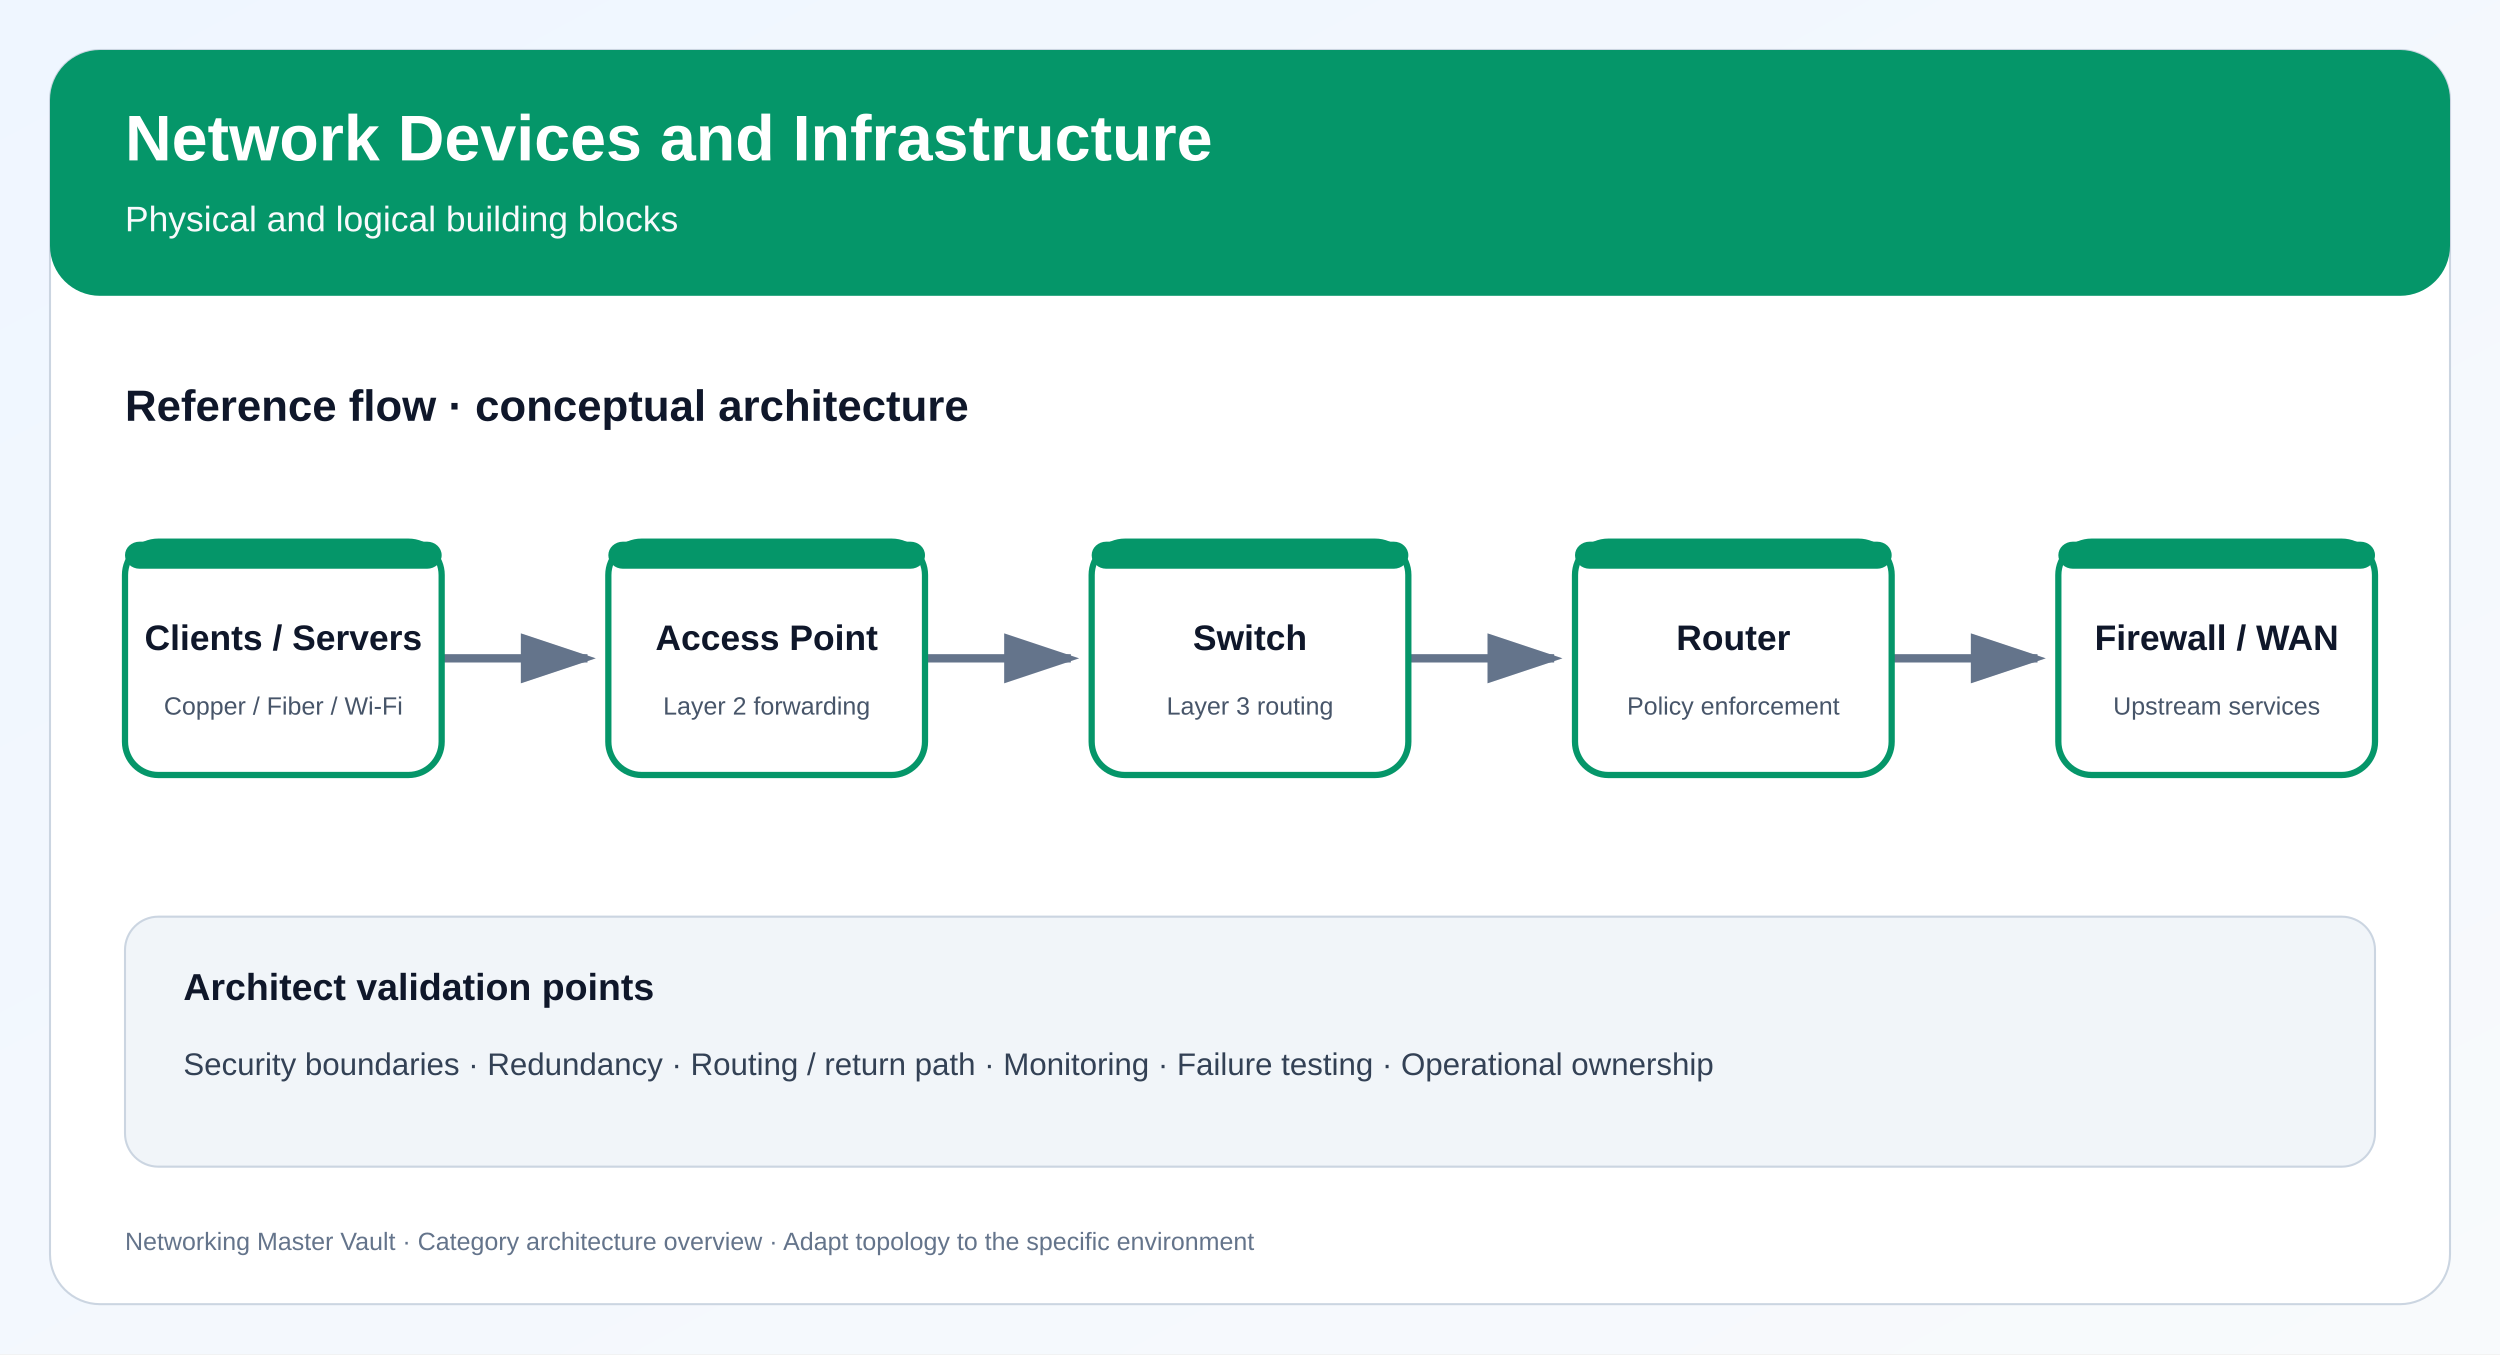
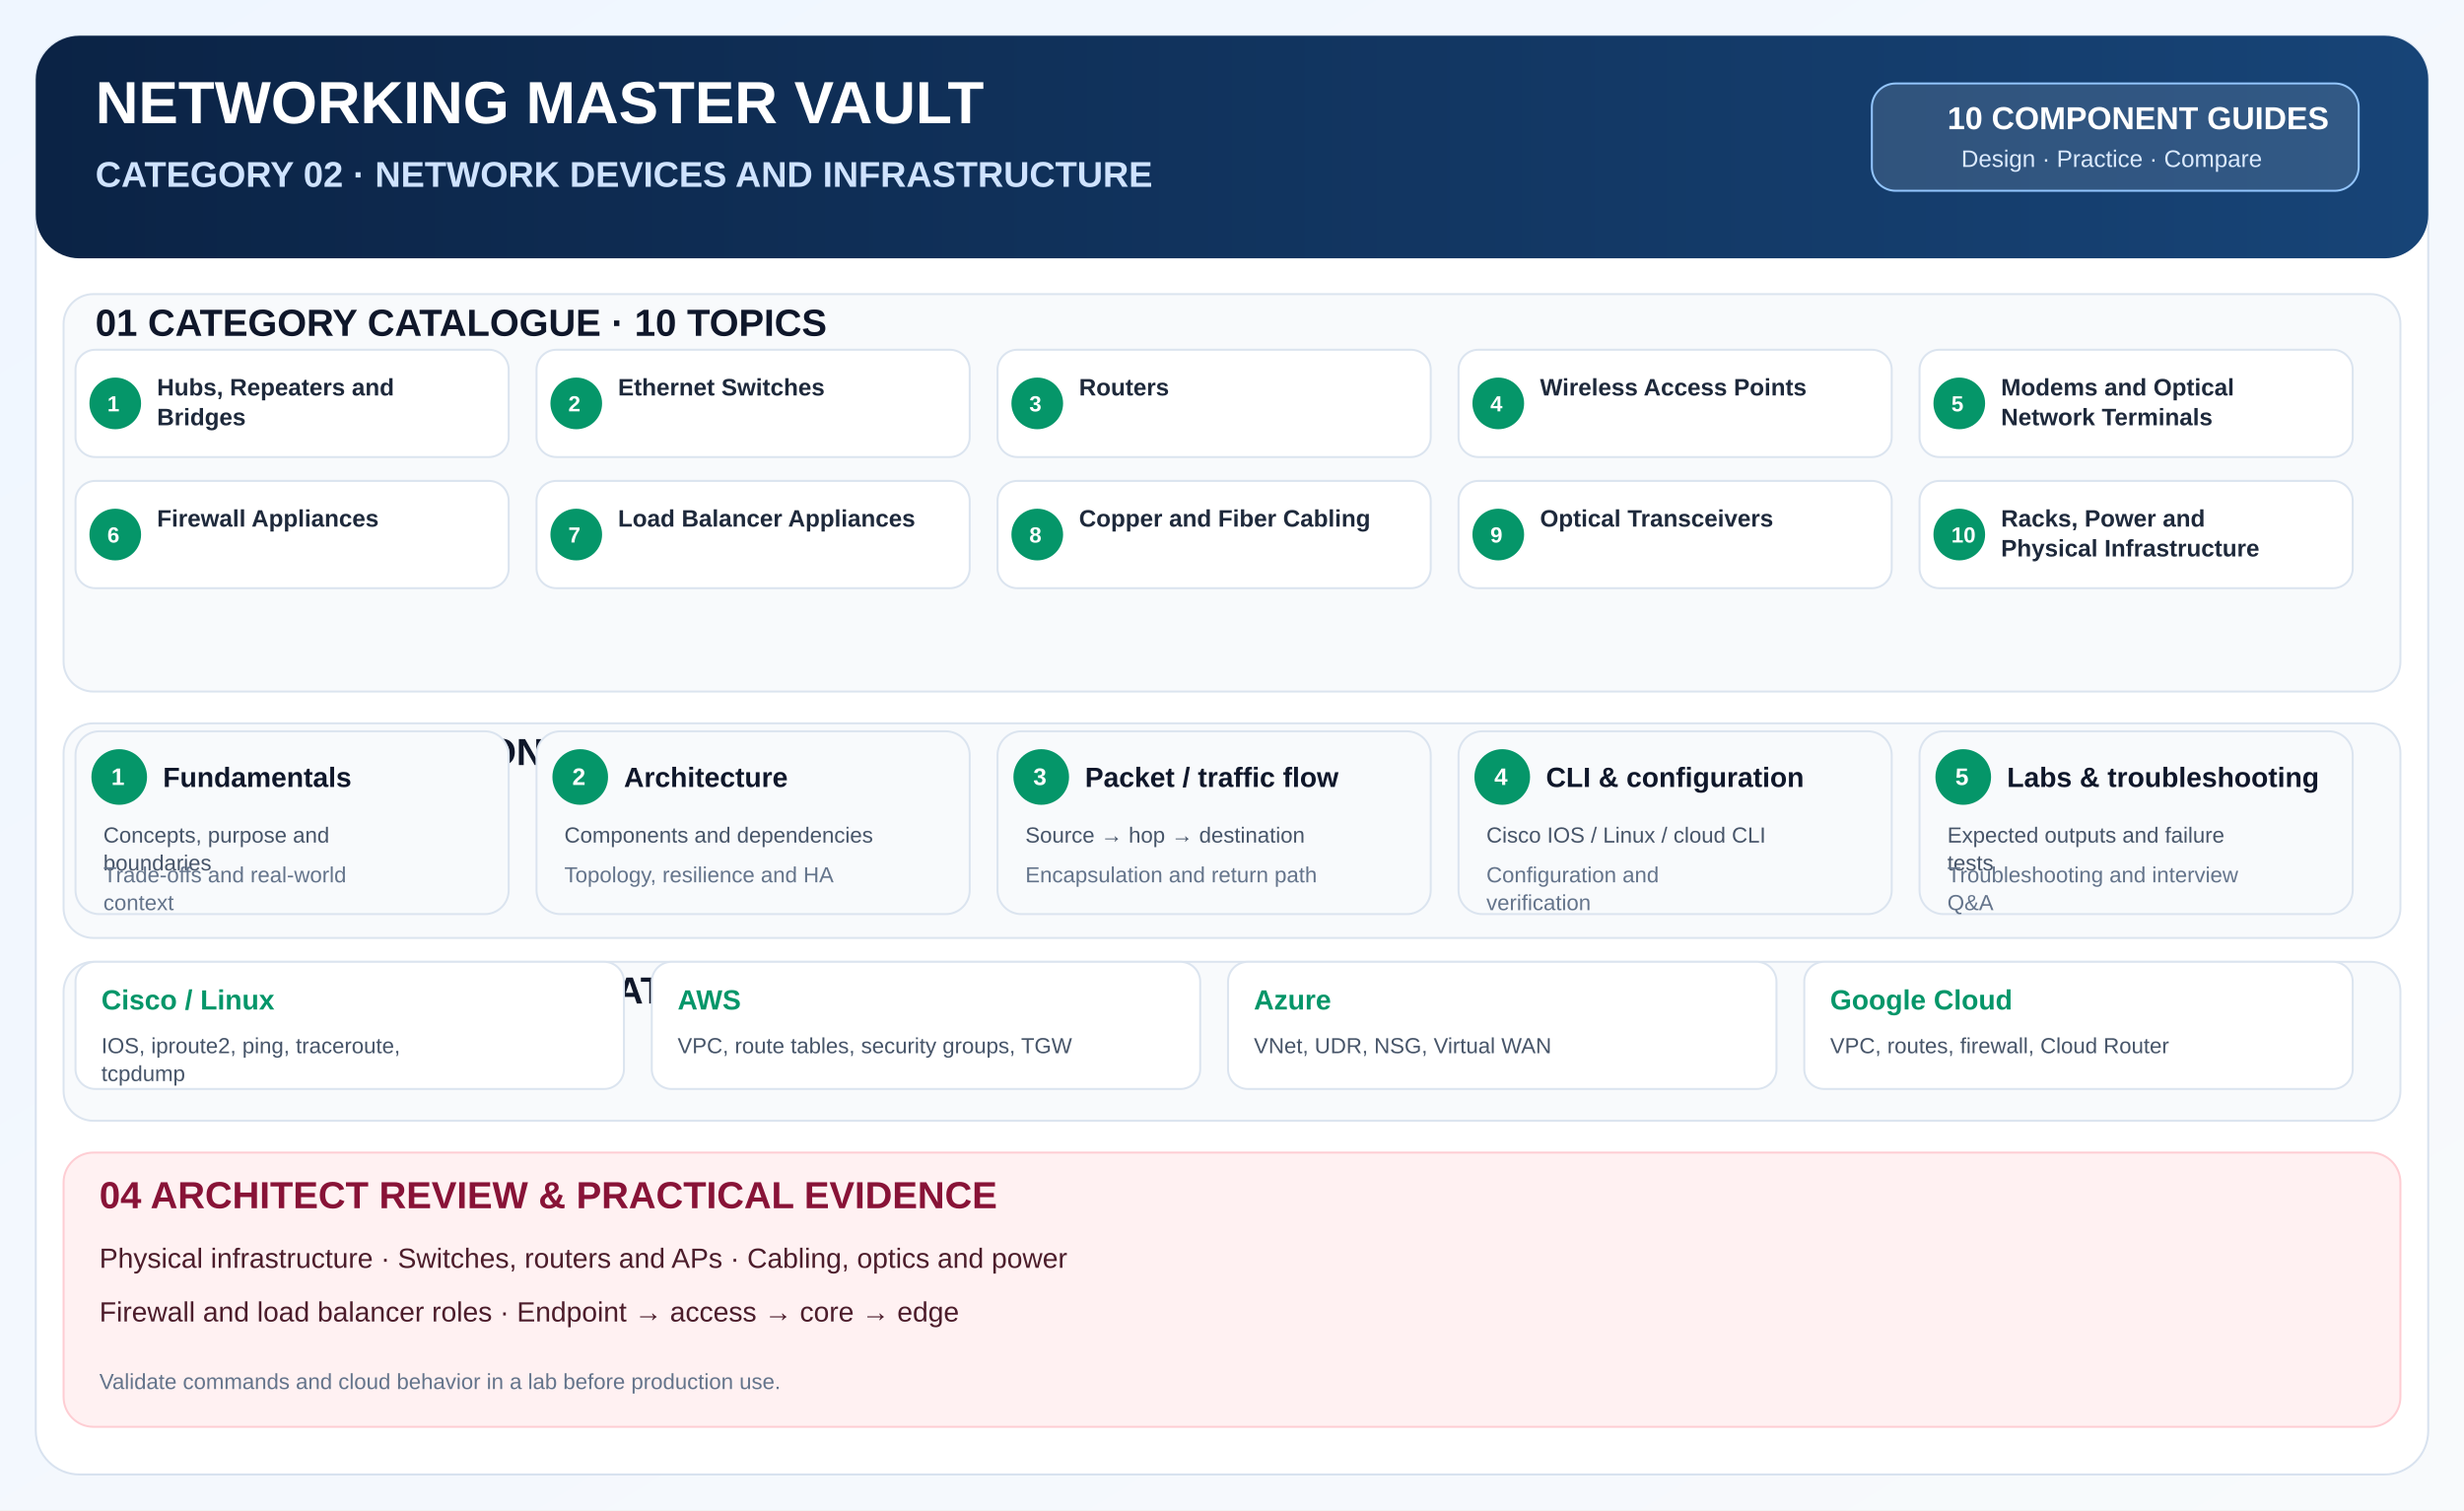
- <svg xmlns="http://www.w3.org/2000/svg" width="1200" height="650" viewBox="0 0 1200 650">
+ <svg xmlns="http://www.w3.org/2000/svg" width="1240" height="760" viewBox="0 0 1240 760">
  <defs>
-     <linearGradient id="bg" x1="0" y1="0" x2="1" y2="1">
+     <linearGradient id="head" x1="0" y1="0" x2="1" y2="0">
+       <stop stop-color="#0b2345" />
+       <stop offset="1" stop-color="#174477" />
+     </linearGradient>
+     <linearGradient id="wash" x1="0" y1="0" x2="1" y2="1">
      <stop stop-color="#eff6ff" />
      <stop offset="1" stop-color="#f8fafc" />
    </linearGradient>
-     <marker id="arrow" markerWidth="10" markerHeight="10" refX="8" refY="3" orient="auto">
-       <path d="M0,0 L0,6 L9,3 z" fill="#64748b" />
-     </marker>
  </defs>
-   <rect width="1200" height="650" fill="url(#bg)" />
-   <rect x="24" y="24" width="1152" height="602" rx="24" fill="#fff" stroke="#cbd5e1" />
-   <rect x="24" y="24" width="1152" height="118" rx="24" fill="#059669" />
-   <text x="60" y="77" font-family="Arial,sans-serif" font-size="31" font-weight="700" fill="#fff">Network Devices and Infrastructure</text>
-   <text x="60" y="111" font-family="Arial,sans-serif" font-size="17" fill="#f8fafc">Physical and logical building blocks</text>
-   <text x="60" y="202" font-family="Arial,sans-serif" font-size="21" font-weight="700" fill="#0f172a">Reference flow · conceptual architecture</text>
-   <path d="M 212 316 H 282" stroke="#64748b" stroke-width="4" fill="none" marker-end="url(#arrow)" />
-   <path d="M 444 316 H 514" stroke="#64748b" stroke-width="4" fill="none" marker-end="url(#arrow)" />
-   <path d="M 676 316 H 746" stroke="#64748b" stroke-width="4" fill="none" marker-end="url(#arrow)" />
-   <path d="M 908 316 H 978" stroke="#64748b" stroke-width="4" fill="none" marker-end="url(#arrow)" />
-   <rect x="60" y="260" width="152" height="112" rx="16" fill="#ffffff" stroke="#059669" stroke-width="3" />
-   <rect x="60" y="260" width="152" height="13" rx="7" fill="#059669" />
-   <text x="136" y="312" text-anchor="middle" font-family="Arial,sans-serif" font-size="17" font-weight="700" fill="#0f172a">Clients / Servers</text>
-   <text x="136" y="343" text-anchor="middle" font-family="Arial,sans-serif" font-size="12" fill="#475569">Copper / Fiber / Wi-Fi</text>
-   <rect x="292" y="260" width="152" height="112" rx="16" fill="#ffffff" stroke="#059669" stroke-width="3" />
-   <rect x="292" y="260" width="152" height="13" rx="7" fill="#059669" />
-   <text x="368" y="312" text-anchor="middle" font-family="Arial,sans-serif" font-size="17" font-weight="700" fill="#0f172a">Access Point</text>
-   <text x="368" y="343" text-anchor="middle" font-family="Arial,sans-serif" font-size="12" fill="#475569">Layer 2 forwarding</text>
-   <rect x="524" y="260" width="152" height="112" rx="16" fill="#ffffff" stroke="#059669" stroke-width="3" />
-   <rect x="524" y="260" width="152" height="13" rx="7" fill="#059669" />
-   <text x="600" y="312" text-anchor="middle" font-family="Arial,sans-serif" font-size="17" font-weight="700" fill="#0f172a">Switch</text>
-   <text x="600" y="343" text-anchor="middle" font-family="Arial,sans-serif" font-size="12" fill="#475569">Layer 3 routing</text>
-   <rect x="756" y="260" width="152" height="112" rx="16" fill="#ffffff" stroke="#059669" stroke-width="3" />
-   <rect x="756" y="260" width="152" height="13" rx="7" fill="#059669" />
-   <text x="832" y="312" text-anchor="middle" font-family="Arial,sans-serif" font-size="17" font-weight="700" fill="#0f172a">Router</text>
-   <text x="832" y="343" text-anchor="middle" font-family="Arial,sans-serif" font-size="12" fill="#475569">Policy enforcement</text>
-   <rect x="988" y="260" width="152" height="112" rx="16" fill="#ffffff" stroke="#059669" stroke-width="3" />
-   <rect x="988" y="260" width="152" height="13" rx="7" fill="#059669" />
-   <text x="1064" y="312" text-anchor="middle" font-family="Arial,sans-serif" font-size="17" font-weight="700" fill="#0f172a">Firewall / WAN</text>
-   <text x="1064" y="343" text-anchor="middle" font-family="Arial,sans-serif" font-size="12" fill="#475569">Upstream services</text>
-   <rect x="60" y="440" width="1080" height="120" rx="16" fill="#f1f5f9" stroke="#cbd5e1" />
-   <text x="88" y="480" font-family="Arial,sans-serif" font-size="18" font-weight="700" fill="#0f172a">Architect validation points</text>
-   <text x="88" y="516" font-family="Arial,sans-serif" font-size="15" fill="#334155">Security boundaries · Redundancy · Routing / return path · Monitoring · Failure testing · Operational ownership</text>
-   <text x="60" y="600" font-family="Arial,sans-serif" font-size="12" fill="#64748b">Networking Master Vault · Category architecture overview · Adapt topology to the specific environment</text>
+   <rect width="1240" height="760" fill="url(#wash)" />
+   <rect x="18" y="18" width="1204" height="724" rx="22" fill="#fff" stroke="#d8e2ef" />
+   <rect x="18" y="18" width="1204" height="112" rx="22" fill="url(#head)" />
+   <text x="48" y="62" font-family="Arial,sans-serif" font-size="30" fill="#fff" font-weight="700">NETWORKING MASTER VAULT</text>
+   <text x="48" y="94" font-family="Arial,sans-serif" font-size="18" fill="#cfe3ff" font-weight="600">CATEGORY 02 · NETWORK DEVICES AND INFRASTRUCTURE</text>
+   <rect x="942" y="42" width="245" height="54" rx="12" fill="#fff" fill-opacity=".12" stroke="#93c5fd" />
+   <text x="980" y="65" font-family="Arial,sans-serif" font-size="16" fill="#fff" font-weight="700">10 COMPONENT GUIDES</text>
+   <text x="987" y="84" font-family="Arial,sans-serif" font-size="12" fill="#dbeafe" font-weight="400">Design · Practice · Compare</text>
+   <rect x="32" y="148" width="1176" height="200" rx="15" fill="#f8fafc" stroke="#dbe4ef" />
+   <text x="48" y="169" font-family="Arial,sans-serif" font-size="19" fill="#0f172a" font-weight="700">01  CATEGORY CATALOGUE · 10 TOPICS</text>
+   <rect x="38" y="176" width="218" height="54" rx="10" fill="#fff" stroke="#dbe4ef" />
+   <circle cx="58" cy="203" r="13" fill="#059669" />
+   <text x="54" y="207" font-family="Arial,sans-serif" font-size="11" fill="#fff" font-weight="700">1</text>
+   <text x="79" y="199" font-family="Arial,sans-serif" font-size="12" fill="#1e293b" font-weight="600">Hubs, Repeaters and</text>
+   <text x="79" y="214" font-family="Arial,sans-serif" font-size="12" fill="#1e293b" font-weight="600">Bridges</text>
+   <rect x="270" y="176" width="218" height="54" rx="10" fill="#fff" stroke="#dbe4ef" />
+   <circle cx="290" cy="203" r="13" fill="#059669" />
+   <text x="286" y="207" font-family="Arial,sans-serif" font-size="11" fill="#fff" font-weight="700">2</text>
+   <text x="311" y="199" font-family="Arial,sans-serif" font-size="12" fill="#1e293b" font-weight="600">Ethernet Switches</text>
+   <rect x="502" y="176" width="218" height="54" rx="10" fill="#fff" stroke="#dbe4ef" />
+   <circle cx="522" cy="203" r="13" fill="#059669" />
+   <text x="518" y="207" font-family="Arial,sans-serif" font-size="11" fill="#fff" font-weight="700">3</text>
+   <text x="543" y="199" font-family="Arial,sans-serif" font-size="12" fill="#1e293b" font-weight="600">Routers</text>
+   <rect x="734" y="176" width="218" height="54" rx="10" fill="#fff" stroke="#dbe4ef" />
+   <circle cx="754" cy="203" r="13" fill="#059669" />
+   <text x="750" y="207" font-family="Arial,sans-serif" font-size="11" fill="#fff" font-weight="700">4</text>
+   <text x="775" y="199" font-family="Arial,sans-serif" font-size="12" fill="#1e293b" font-weight="600">Wireless Access Points</text>
+   <rect x="966" y="176" width="218" height="54" rx="10" fill="#fff" stroke="#dbe4ef" />
+   <circle cx="986" cy="203" r="13" fill="#059669" />
+   <text x="982" y="207" font-family="Arial,sans-serif" font-size="11" fill="#fff" font-weight="700">5</text>
+   <text x="1007" y="199" font-family="Arial,sans-serif" font-size="12" fill="#1e293b" font-weight="600">Modems and Optical</text>
+   <text x="1007" y="214" font-family="Arial,sans-serif" font-size="12" fill="#1e293b" font-weight="600">Network Terminals</text>
+   <rect x="38" y="242" width="218" height="54" rx="10" fill="#fff" stroke="#dbe4ef" />
+   <circle cx="58" cy="269" r="13" fill="#059669" />
+   <text x="54" y="273" font-family="Arial,sans-serif" font-size="11" fill="#fff" font-weight="700">6</text>
+   <text x="79" y="265" font-family="Arial,sans-serif" font-size="12" fill="#1e293b" font-weight="600">Firewall Appliances</text>
+   <rect x="270" y="242" width="218" height="54" rx="10" fill="#fff" stroke="#dbe4ef" />
+   <circle cx="290" cy="269" r="13" fill="#059669" />
+   <text x="286" y="273" font-family="Arial,sans-serif" font-size="11" fill="#fff" font-weight="700">7</text>
+   <text x="311" y="265" font-family="Arial,sans-serif" font-size="12" fill="#1e293b" font-weight="600">Load Balancer Appliances</text>
+   <rect x="502" y="242" width="218" height="54" rx="10" fill="#fff" stroke="#dbe4ef" />
+   <circle cx="522" cy="269" r="13" fill="#059669" />
+   <text x="518" y="273" font-family="Arial,sans-serif" font-size="11" fill="#fff" font-weight="700">8</text>
+   <text x="543" y="265" font-family="Arial,sans-serif" font-size="12" fill="#1e293b" font-weight="600">Copper and Fiber Cabling</text>
+   <rect x="734" y="242" width="218" height="54" rx="10" fill="#fff" stroke="#dbe4ef" />
+   <circle cx="754" cy="269" r="13" fill="#059669" />
+   <text x="750" y="273" font-family="Arial,sans-serif" font-size="11" fill="#fff" font-weight="700">9</text>
+   <text x="775" y="265" font-family="Arial,sans-serif" font-size="12" fill="#1e293b" font-weight="600">Optical Transceivers</text>
+   <rect x="966" y="242" width="218" height="54" rx="10" fill="#fff" stroke="#dbe4ef" />
+   <circle cx="986" cy="269" r="13" fill="#059669" />
+   <text x="982" y="273" font-family="Arial,sans-serif" font-size="11" fill="#fff" font-weight="700">10</text>
+   <text x="1007" y="265" font-family="Arial,sans-serif" font-size="12" fill="#1e293b" font-weight="600">Racks, Power and</text>
+   <text x="1007" y="280" font-family="Arial,sans-serif" font-size="12" fill="#1e293b" font-weight="600">Physical Infrastructure</text>
+   <rect x="32" y="364" width="1176" height="108" rx="15" fill="#f8fafc" stroke="#dbe4ef" />
+   <text x="48" y="385" font-family="Arial,sans-serif" font-size="19" fill="#0f172a" font-weight="700">02  INDIVIDUAL COMPONENT GUIDE STANDARD</text>
+   <rect x="38" y="368" width="218" height="92" rx="12" fill="#f8fafc" stroke="#dbe4ef" />
+   <circle cx="60" cy="391" r="14" fill="#059669" />
+   <text x="56" y="395" font-family="Arial,sans-serif" font-size="12" fill="#fff" font-weight="700">1</text>
+   <text x="82" y="396" font-family="Arial,sans-serif" font-size="14" fill="#0f172a" font-weight="700">Fundamentals</text>
+   <text x="52" y="424" font-family="Arial,sans-serif" font-size="11" fill="#475569" font-weight="400">Concepts, purpose and</text>
+   <text x="52" y="438" font-family="Arial,sans-serif" font-size="11" fill="#475569" font-weight="400">boundaries</text>
+   <text x="52" y="444" font-family="Arial,sans-serif" font-size="11" fill="#64748b" font-weight="400">Trade-offs and real-world</text>
+   <text x="52" y="458" font-family="Arial,sans-serif" font-size="11" fill="#64748b" font-weight="400">context</text>
+   <rect x="270" y="368" width="218" height="92" rx="12" fill="#f8fafc" stroke="#dbe4ef" />
+   <circle cx="292" cy="391" r="14" fill="#059669" />
+   <text x="288" y="395" font-family="Arial,sans-serif" font-size="12" fill="#fff" font-weight="700">2</text>
+   <text x="314" y="396" font-family="Arial,sans-serif" font-size="14" fill="#0f172a" font-weight="700">Architecture</text>
+   <text x="284" y="424" font-family="Arial,sans-serif" font-size="11" fill="#475569" font-weight="400">Components and dependencies</text>
+   <text x="284" y="444" font-family="Arial,sans-serif" font-size="11" fill="#64748b" font-weight="400">Topology, resilience and HA</text>
+   <rect x="502" y="368" width="218" height="92" rx="12" fill="#f8fafc" stroke="#dbe4ef" />
+   <circle cx="524" cy="391" r="14" fill="#059669" />
+   <text x="520" y="395" font-family="Arial,sans-serif" font-size="12" fill="#fff" font-weight="700">3</text>
+   <text x="546" y="396" font-family="Arial,sans-serif" font-size="14" fill="#0f172a" font-weight="700">Packet / traffic flow</text>
+   <text x="516" y="424" font-family="Arial,sans-serif" font-size="11" fill="#475569" font-weight="400">Source → hop → destination</text>
+   <text x="516" y="444" font-family="Arial,sans-serif" font-size="11" fill="#64748b" font-weight="400">Encapsulation and return path</text>
+   <rect x="734" y="368" width="218" height="92" rx="12" fill="#f8fafc" stroke="#dbe4ef" />
+   <circle cx="756" cy="391" r="14" fill="#059669" />
+   <text x="752" y="395" font-family="Arial,sans-serif" font-size="12" fill="#fff" font-weight="700">4</text>
+   <text x="778" y="396" font-family="Arial,sans-serif" font-size="14" fill="#0f172a" font-weight="700">CLI &amp; configuration</text>
+   <text x="748" y="424" font-family="Arial,sans-serif" font-size="11" fill="#475569" font-weight="400">Cisco IOS / Linux / cloud CLI</text>
+   <text x="748" y="444" font-family="Arial,sans-serif" font-size="11" fill="#64748b" font-weight="400">Configuration and</text>
+   <text x="748" y="458" font-family="Arial,sans-serif" font-size="11" fill="#64748b" font-weight="400">verification</text>
+   <rect x="966" y="368" width="218" height="92" rx="12" fill="#f8fafc" stroke="#dbe4ef" />
+   <circle cx="988" cy="391" r="14" fill="#059669" />
+   <text x="984" y="395" font-family="Arial,sans-serif" font-size="12" fill="#fff" font-weight="700">5</text>
+   <text x="1010" y="396" font-family="Arial,sans-serif" font-size="14" fill="#0f172a" font-weight="700">Labs &amp; troubleshooting</text>
+   <text x="980" y="424" font-family="Arial,sans-serif" font-size="11" fill="#475569" font-weight="400">Expected outputs and failure</text>
+   <text x="980" y="438" font-family="Arial,sans-serif" font-size="11" fill="#475569" font-weight="400">tests</text>
+   <text x="980" y="444" font-family="Arial,sans-serif" font-size="11" fill="#64748b" font-weight="400">Troubleshooting and interview</text>
+   <text x="980" y="458" font-family="Arial,sans-serif" font-size="11" fill="#64748b" font-weight="400">Q&amp;A</text>
+   <rect x="32" y="484" width="1176" height="80" rx="15" fill="#f8fafc" stroke="#dbe4ef" />
+   <text x="48" y="505" font-family="Arial,sans-serif" font-size="19" fill="#0f172a" font-weight="700">03  CLI + CLOUD IMPLEMENTATION COMPARISON</text>
+   <rect x="38" y="484" width="276" height="64" rx="10" fill="#fff" stroke="#dbe4ef" />
+   <text x="51" y="508" font-family="Arial,sans-serif" font-size="14" fill="#059669" font-weight="700">Cisco / Linux</text>
+   <text x="51" y="530" font-family="Arial,sans-serif" font-size="11" fill="#475569" font-weight="400">IOS, iproute2, ping, traceroute,</text>
+   <text x="51" y="544" font-family="Arial,sans-serif" font-size="11" fill="#475569" font-weight="400">tcpdump</text>
+   <rect x="328" y="484" width="276" height="64" rx="10" fill="#fff" stroke="#dbe4ef" />
+   <text x="341" y="508" font-family="Arial,sans-serif" font-size="14" fill="#059669" font-weight="700">AWS</text>
+   <text x="341" y="530" font-family="Arial,sans-serif" font-size="11" fill="#475569" font-weight="400">VPC, route tables, security groups, TGW</text>
+   <rect x="618" y="484" width="276" height="64" rx="10" fill="#fff" stroke="#dbe4ef" />
+   <text x="631" y="508" font-family="Arial,sans-serif" font-size="14" fill="#059669" font-weight="700">Azure</text>
+   <text x="631" y="530" font-family="Arial,sans-serif" font-size="11" fill="#475569" font-weight="400">VNet, UDR, NSG, Virtual WAN</text>
+   <rect x="908" y="484" width="276" height="64" rx="10" fill="#fff" stroke="#dbe4ef" />
+   <text x="921" y="508" font-family="Arial,sans-serif" font-size="14" fill="#059669" font-weight="700">Google Cloud</text>
+   <text x="921" y="530" font-family="Arial,sans-serif" font-size="11" fill="#475569" font-weight="400">VPC, routes, firewall, Cloud Router</text>
+   <rect x="32" y="580" width="1176" height="138" rx="15" fill="#fff1f2" stroke="#fecdd3" />
+   <text x="50" y="608" font-family="Arial,sans-serif" font-size="19" fill="#881337" font-weight="700">04  ARCHITECT REVIEW &amp; PRACTICAL EVIDENCE</text>
+   <text x="50" y="638" font-family="Arial,sans-serif" font-size="14" fill="#4c1d2b" font-weight="500">Physical infrastructure · Switches, routers and APs · Cabling, optics and power</text>
+   <text x="50" y="665" font-family="Arial,sans-serif" font-size="14" fill="#4c1d2b" font-weight="500">Firewall and load balancer roles · Endpoint → access → core → edge</text>
+   <text x="50" y="699" font-family="Arial,sans-serif" font-size="11" fill="#64748b" font-weight="400">Validate commands and cloud behavior in a lab before production use.</text>
</svg>
